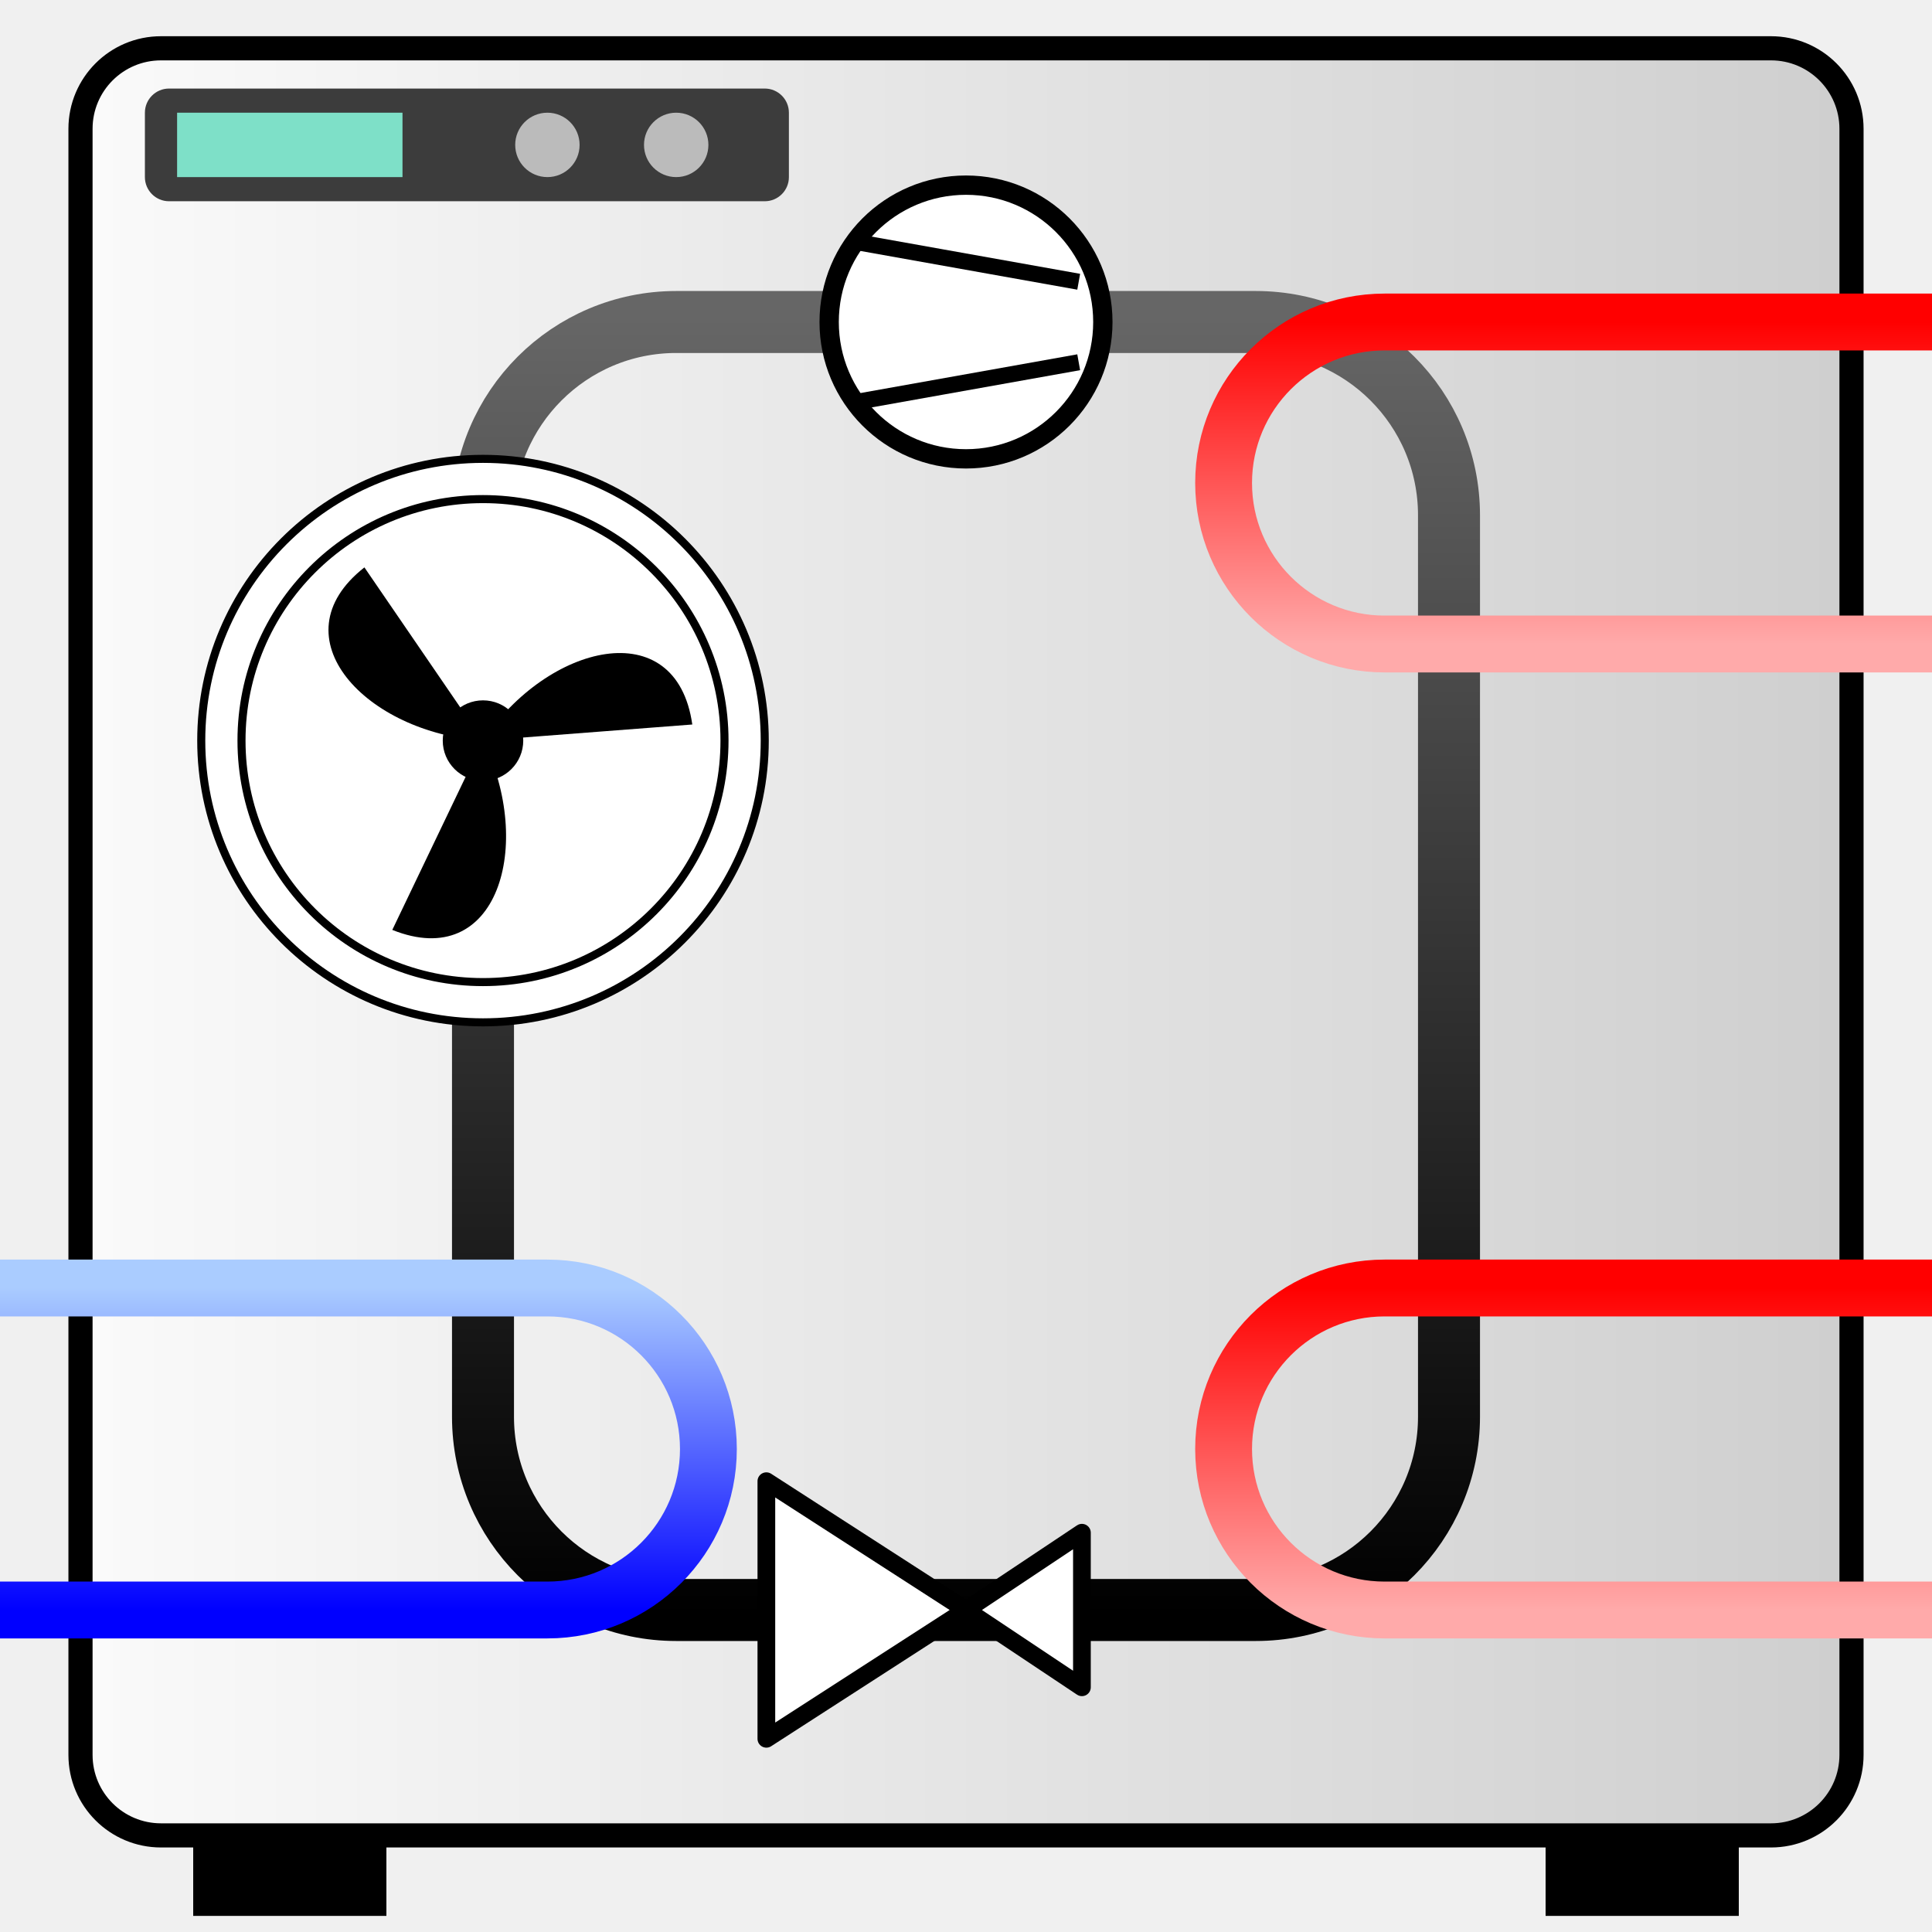
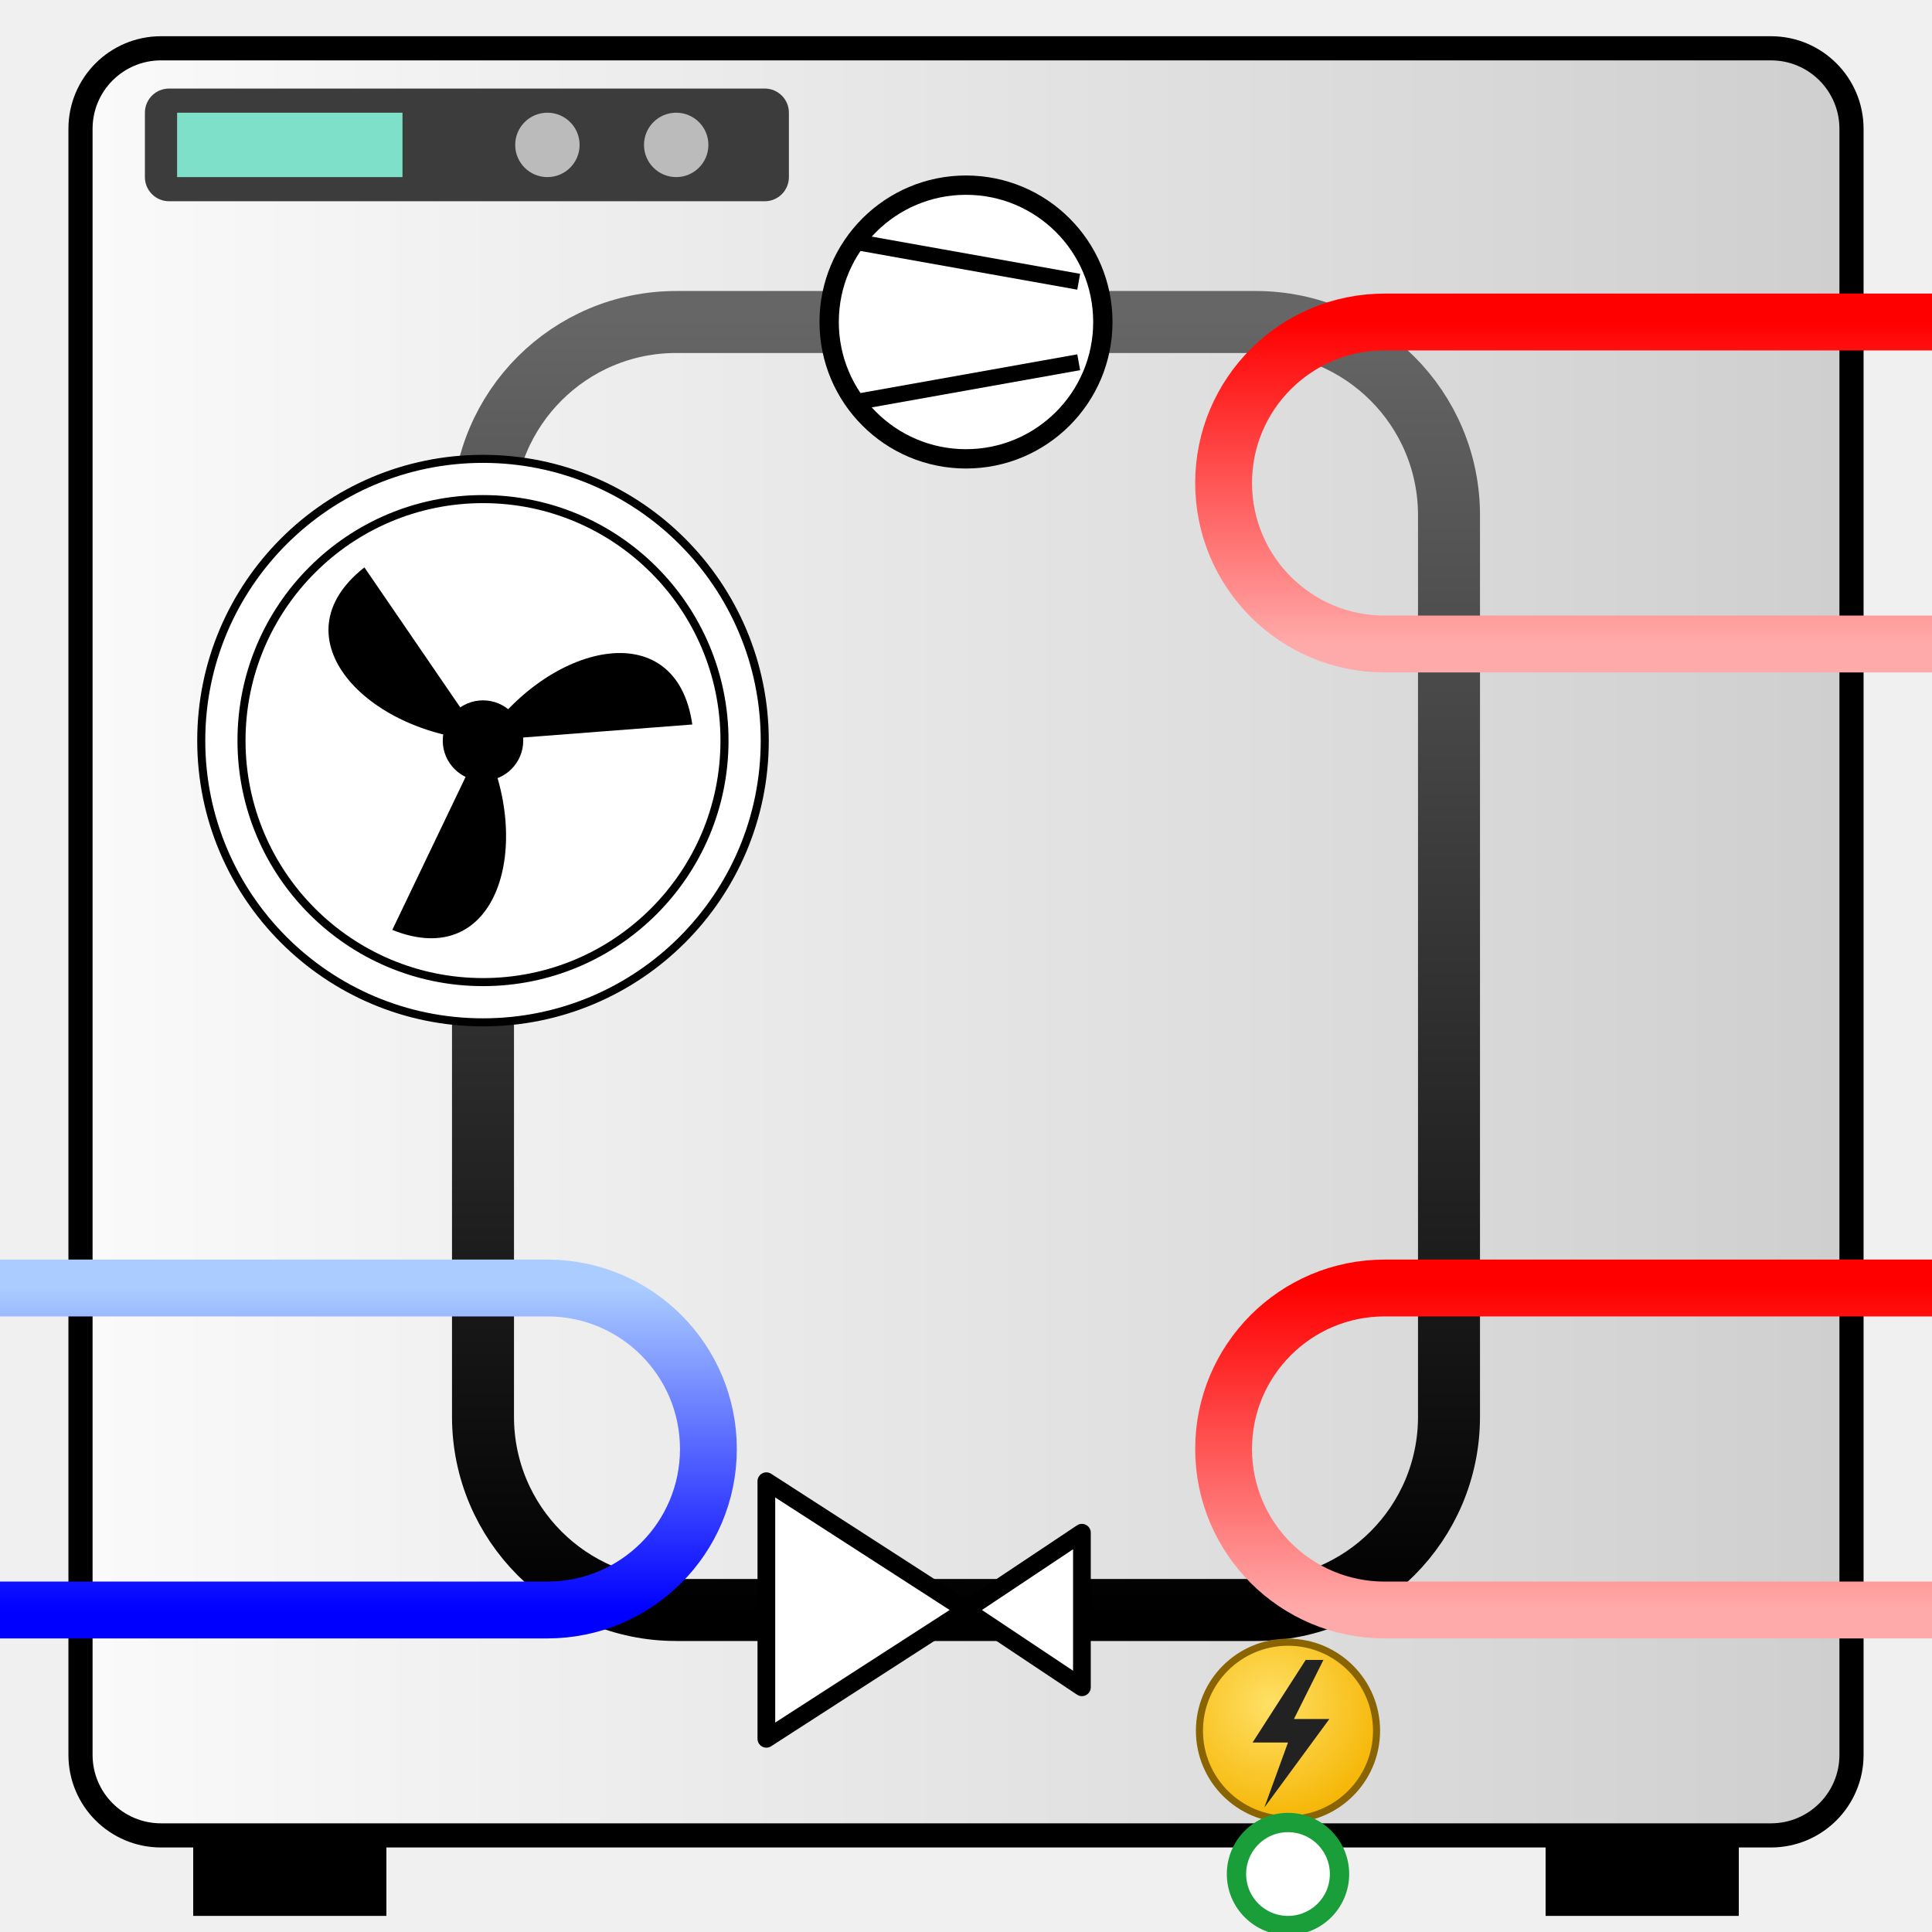
<svg xmlns="http://www.w3.org/2000/svg" version="1.1" width="120mm" height="120mm" viewBox="0 0 120 120">
  <defs>
+     <radialGradient id="badge" cx="0.4" cy="0.35" r="0.7">
+       <stop offset="0" stop-color="#ffe066" />
+       <stop offset="1" stop-color="#f5b400" />
+     </radialGradient>
    <linearGradient id="cas" x1="0" y1="0" x2="1" y2="0">
      <stop offset="0" stop-color="#fafafa" />
      <stop offset="1" stop-color="#cfcfcf" />
    </linearGradient>
    <linearGradient id="loop" x1="0" y1="0" x2="0" y2="1">
      <stop offset="0" stop-color="#666" />
      <stop offset="1" stop-color="#000" />
    </linearGradient>
    <linearGradient id="hot" x1="0" y1="1" x2="0" y2="0">
      <stop offset="0" stop-color="#ffaaaa" />
      <stop offset="1" stop-color="#ff0000" />
    </linearGradient>
    <linearGradient id="cold" x1="0" y1="1" x2="0" y2="0">
      <stop offset="0" stop-color="#0000ff" />
      <stop offset="1" stop-color="#aaccff" />
    </linearGradient>
    <linearGradient id="chill" x1="0" y1="0" x2="0" y2="1">
      <stop offset="0" stop-color="#aaccff" />
      <stop offset="1" stop-color="#0000ff" />
    </linearGradient>
    <linearGradient id="med" x1="0" y1="1" x2="0" y2="0">
      <stop offset="0" stop-color="#ffd9a0" />
      <stop offset="1" stop-color="#ff8c00" />
    </linearGradient>
  </defs>
  <rect x="12" y="114" width="12" height="5" fill="#000" />
  <rect x="96" y="114" width="12" height="5" fill="#000" />
  <rect x="5" y="3" width="110" height="111" rx="5" fill="url(#cas)" stroke="#000" stroke-width="1.5" />
  <rect x="9" y="5.5" width="40" height="7" rx="1.5" fill="#3c3c3c" />
  <rect x="11" y="7" width="14" height="4" fill="#7ee0c8" />
  <circle cx="34" cy="9" r="2" fill="#bbb" />
  <circle cx="42" cy="9" r="2" fill="#bbb" />
  <rect x="30" y="20" width="60" height="80" rx="12" fill="none" stroke="url(#loop)" stroke-width="3.85" />
  <circle cx="30" cy="46" r="17.5" fill="#fff" />
  <circle cx="30" cy="46" r="15" fill="none" stroke="#000" stroke-width="0.5" />
  <circle cx="30" cy="46" r="17.5" fill="none" stroke="#000" stroke-width="0.5" />
  <path d="M 30,46 C 34,40 42,38 43,45 Z" fill="#000" transform="rotate(0 30 46)" />
  <path d="M 30,46 C 34,40 42,38 43,45 Z" fill="#000" transform="rotate(120 30 46)" />
  <path d="M 30,46 C 34,40 42,38 43,45 Z" fill="#000" transform="rotate(240 30 46)" />
  <circle cx="30" cy="46" r="2.5" fill="#000" />
  <path d="M 0,80 H 34 A 10.00,10.00 0 0 1 34,100.00 H 0" stroke="url(#cold)" stroke-width="3.53" fill="none" />
  <path d="M 120,20 H 86 A 10.00,10.00 0 0 0 86,40.00 H 120" stroke="url(#hot)" stroke-width="3.53" fill="none" />
  <path d="M 120,80 H 86 A 10.00,10.00 0 0 0 86,100.00 H 120" stroke="url(#hot)" stroke-width="3.53" fill="none" />
  <circle cx="60" cy="20" r="8.5" fill="#fff" stroke="#000" stroke-width="1.2" />
  <path d="M 53,15 L 67,17.5 M 53,25 L 67,22.5" stroke="#000" stroke-width="1" />
  <polygon points="60,100 67.2,95.2 67.2,104.8" fill="#fff" stroke="#000" stroke-width="1.1" stroke-linejoin="round" />
  <polygon points="60,100 47.6,92 47.6,108" fill="#fff" stroke="#000" stroke-width="1.1" stroke-linejoin="round" />
+   <circle cx="80" cy="107.5" r="5.5" fill="url(#badge)" stroke="#8a6400" stroke-width="0.44" />
+   <path d="M 81.10,103.10 L 77.80,108.23 L 80.00,108.23 L 78.53,112.27 L 82.57,106.77 L 80.37,106.77 L 82.20,103.10 Z" fill="#222" />
+   <circle cx="80" cy="116.4" r="3.2" fill="#fff" stroke="#1a9e3a" stroke-width="1.2" />
</svg>
